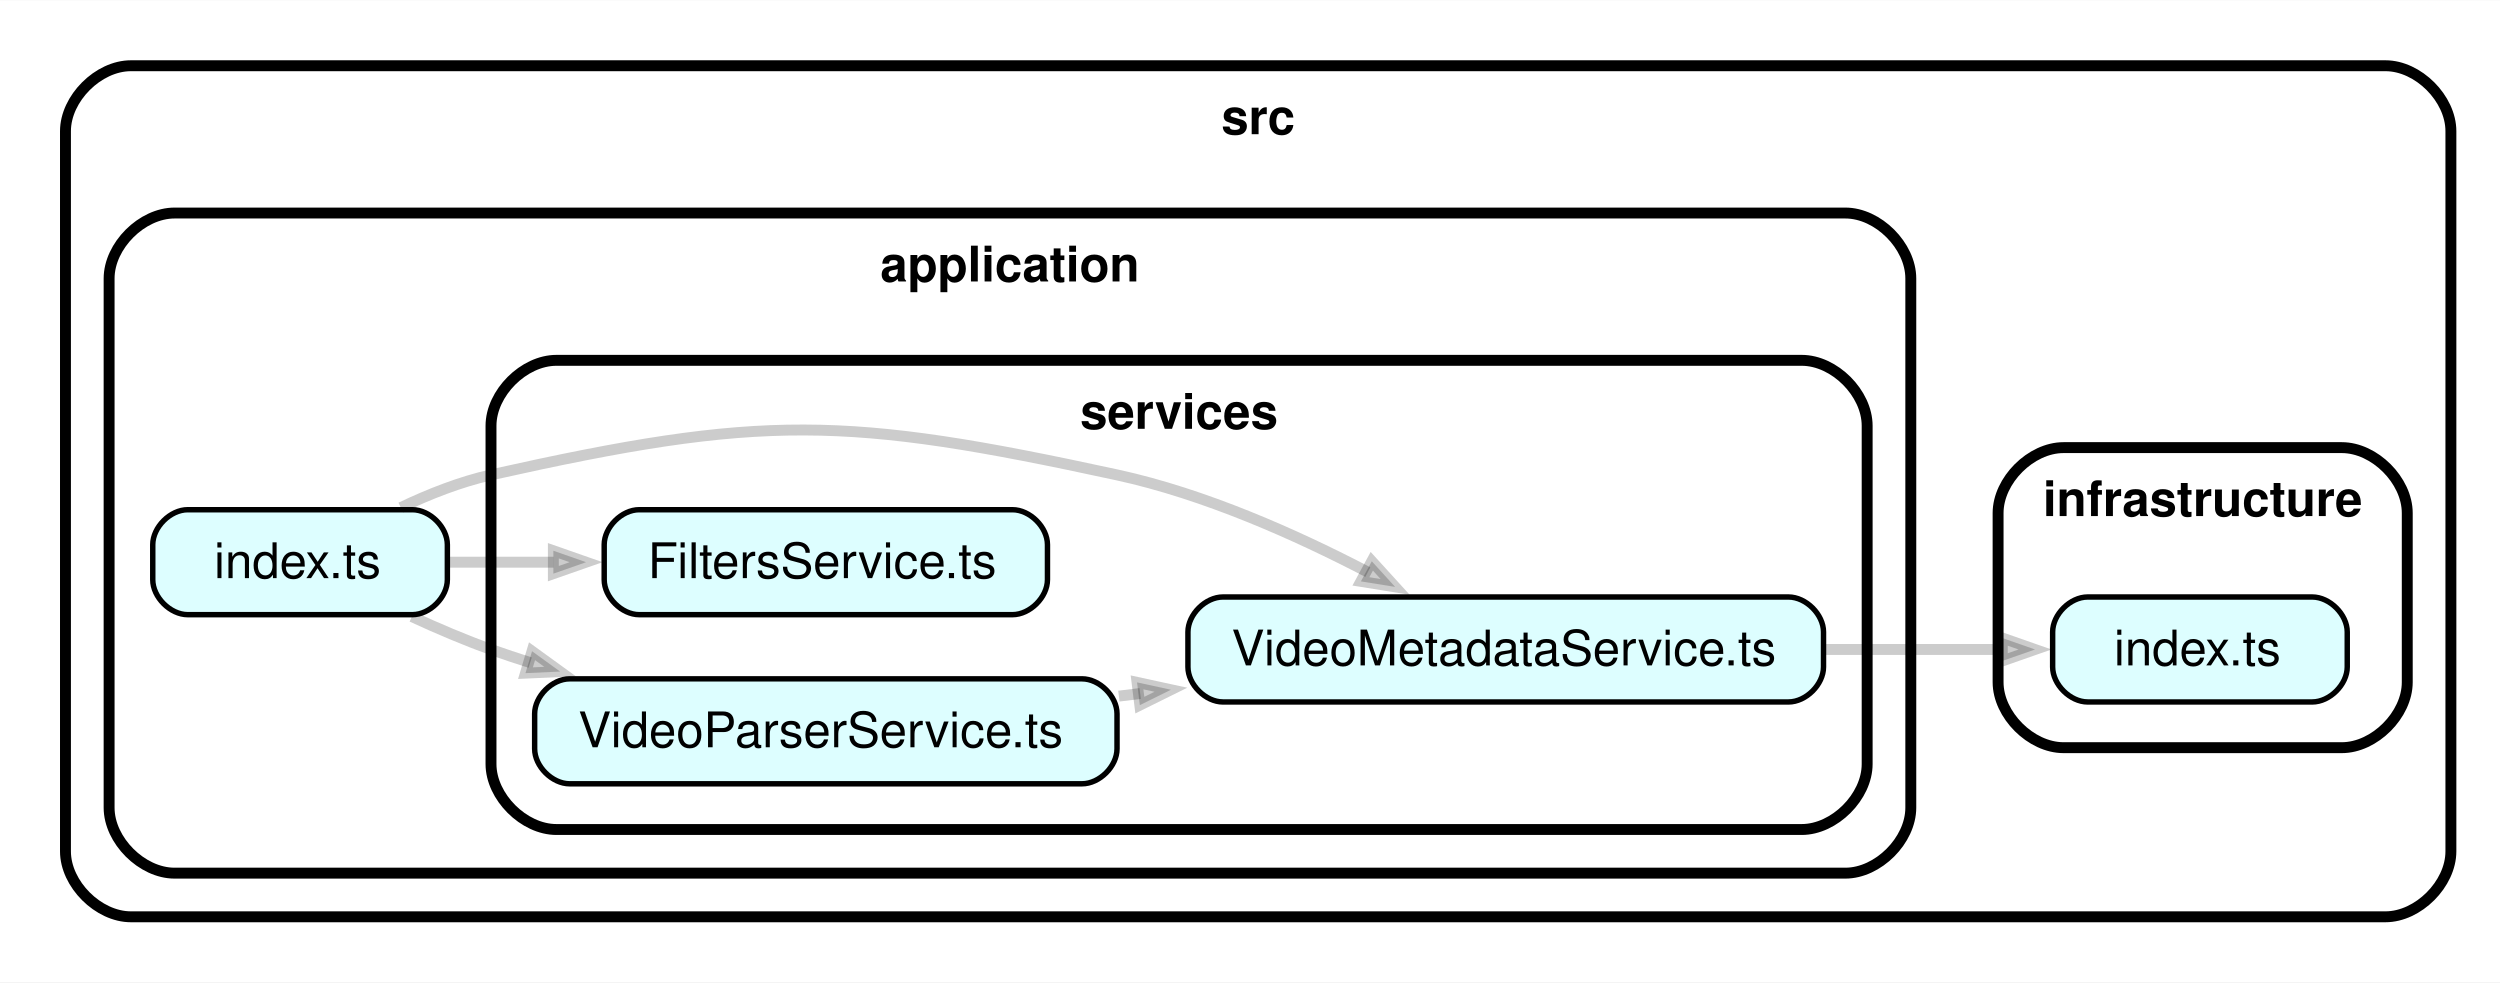
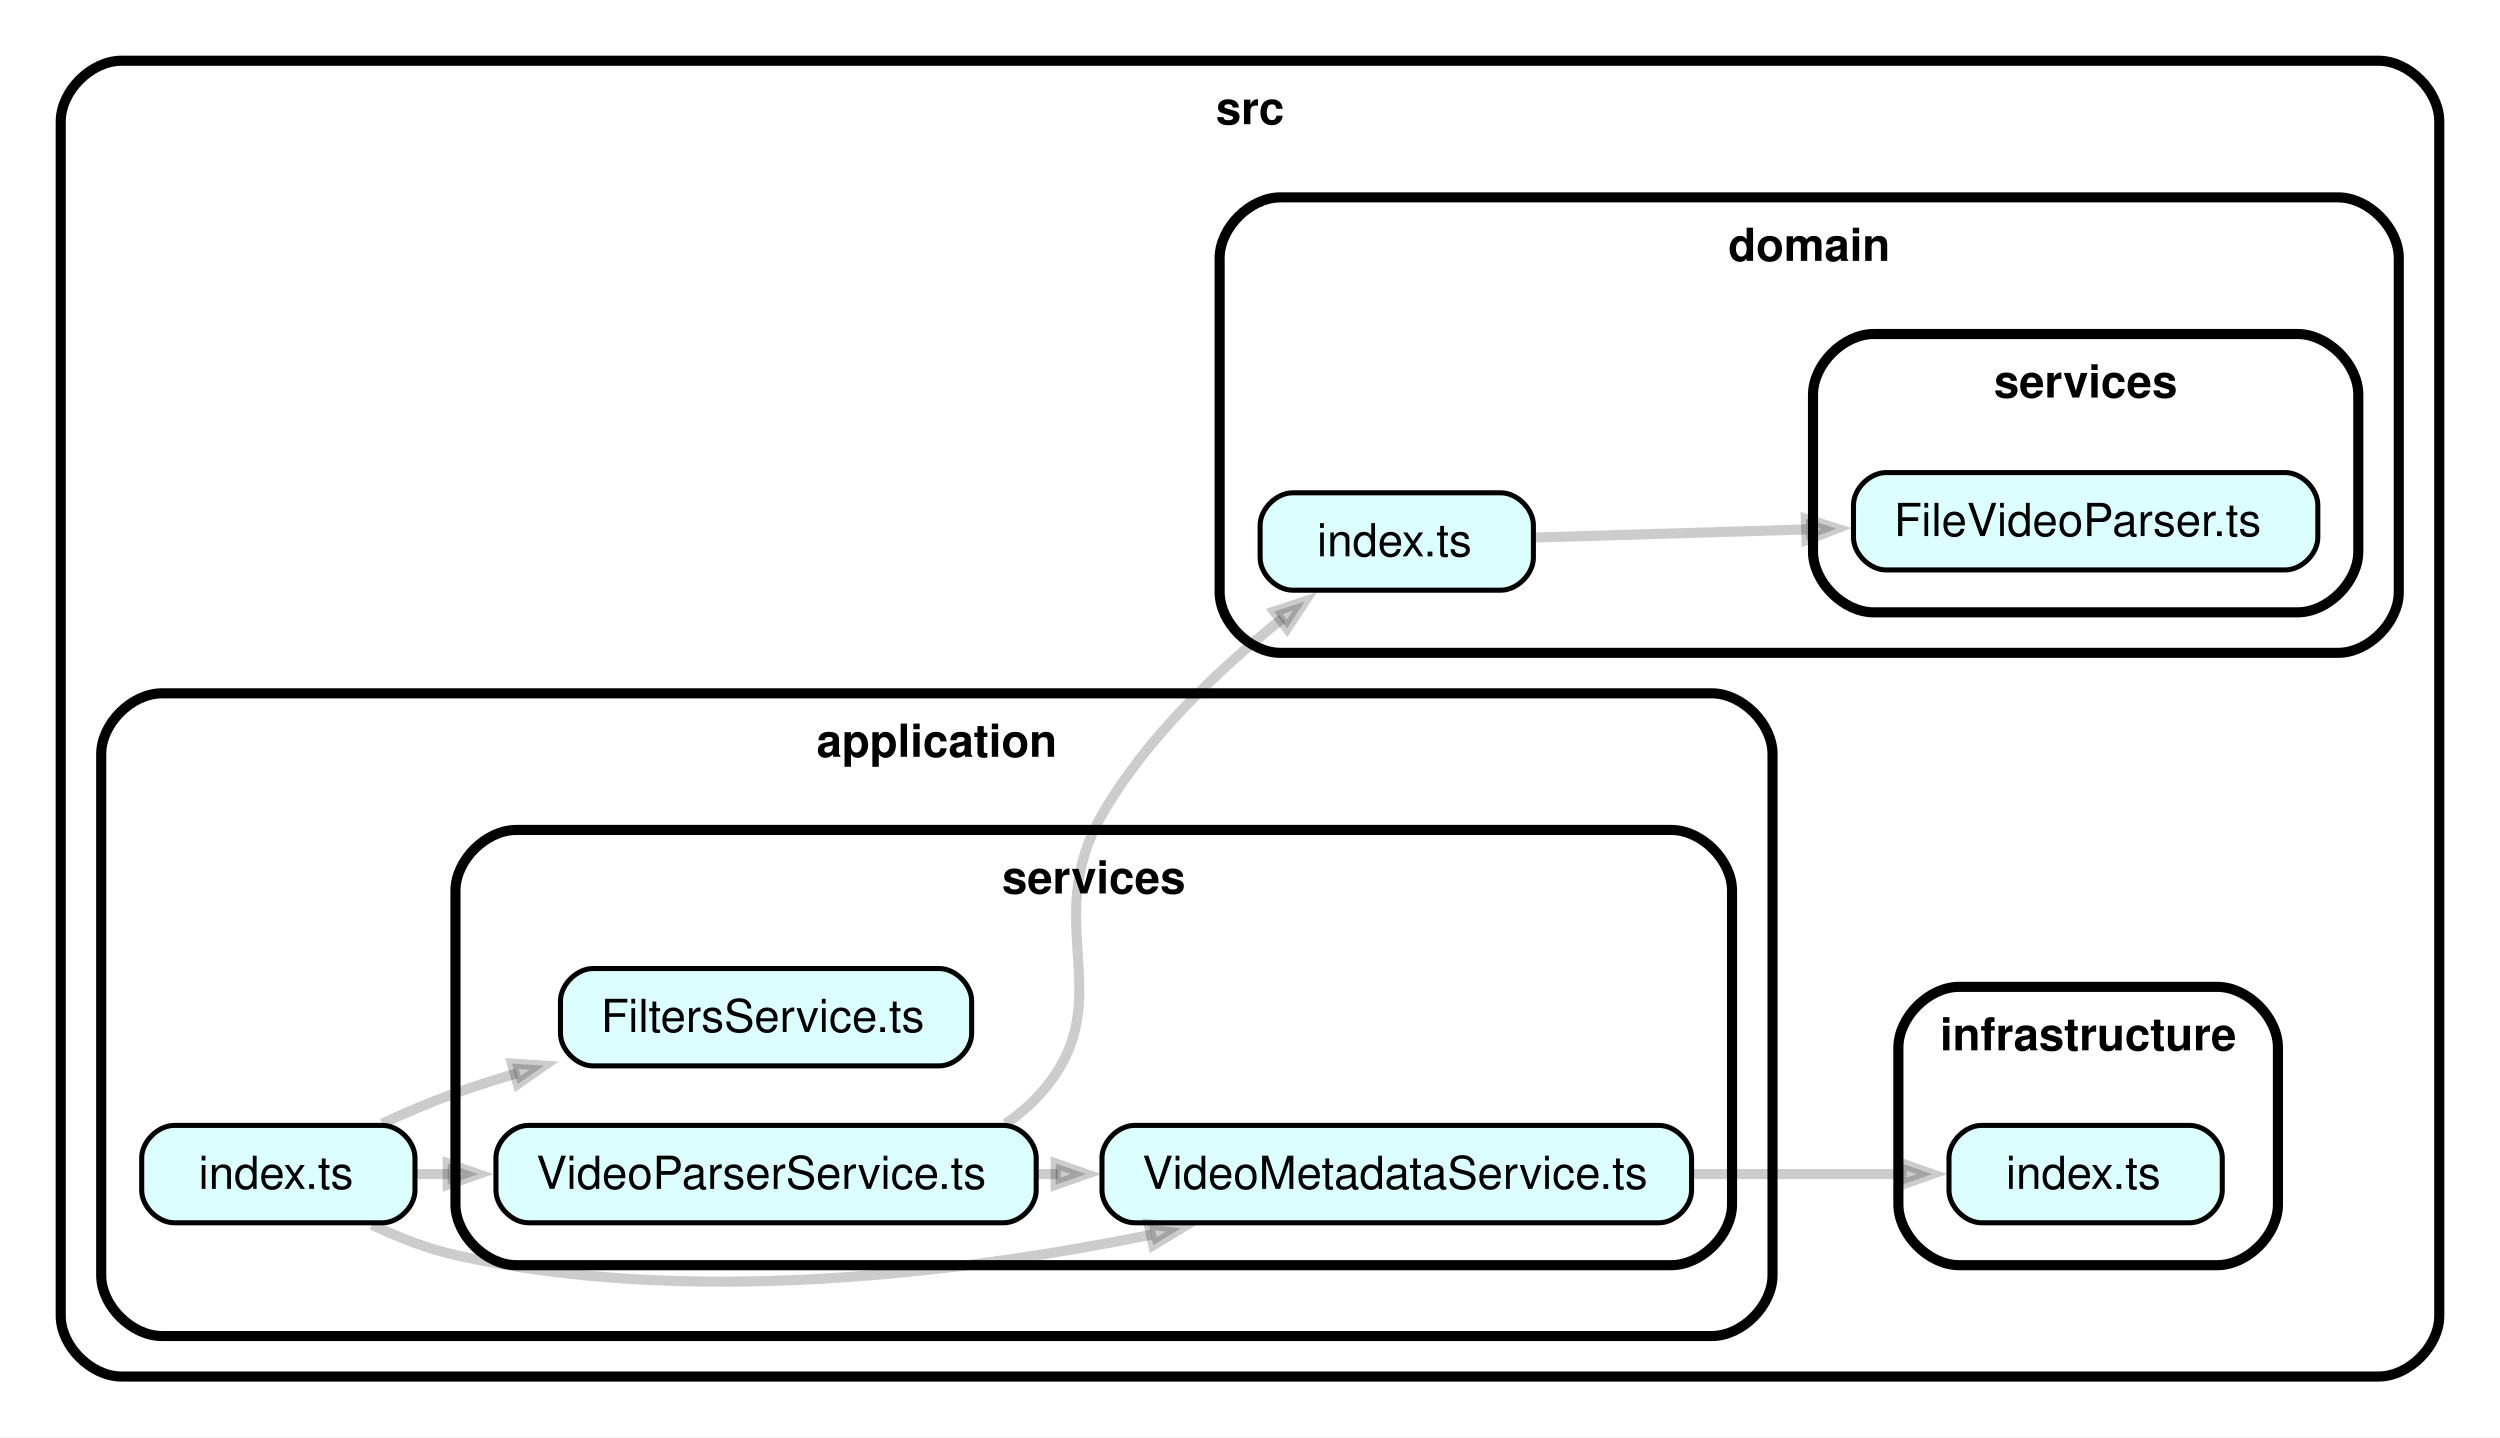
- <svg xmlns="http://www.w3.org/2000/svg" xmlns:xlink="http://www.w3.org/1999/xlink" width="458pt" height="180pt" viewBox="0.00 0.00 458.25 180.00">
-   <g id="graph0" class="graph" transform="scale(1 1) rotate(0) translate(4 176)">
-     <polygon fill="white" stroke="none" points="-4,4 -4,-176 454.25,-176 454.25,4 -4,4" />
+ <svg xmlns="http://www.w3.org/2000/svg" xmlns:xlink="http://www.w3.org/1999/xlink" width="494pt" height="284pt" viewBox="0.00 0.00 494.00 284.00">
+   <g id="graph0" class="graph" transform="scale(1 1) rotate(0) translate(4 280)">
+     <polygon fill="white" stroke="none" points="-4,4 -4,-280 490,-280 490,4 -4,4" />
    <g id="clust1" class="cluster">
-       <path fill="#ffffff" stroke="black" stroke-width="2" d="M20,-8C20,-8 433.25,-8 433.25,-8 439.25,-8 445.25,-14 445.25,-20 445.25,-20 445.25,-152 445.25,-152 445.25,-158 439.25,-164 433.25,-164 433.25,-164 20,-164 20,-164 14,-164 8,-158 8,-152 8,-152 8,-20 8,-20 8,-14 14,-8 20,-8" />
-       <text text-anchor="middle" x="226.62" y="-151.45" font-family="Helvetica,sans-Serif" font-weight="bold" font-size="9.00">src</text>
+       <path fill="#ffffff" stroke="black" stroke-width="2" d="M20,-8C20,-8 466,-8 466,-8 472,-8 478,-14 478,-20 478,-20 478,-256 478,-256 478,-262 472,-268 466,-268 466,-268 20,-268 20,-268 14,-268 8,-262 8,-256 8,-256 8,-20 8,-20 8,-14 14,-8 20,-8" />
+       <text text-anchor="middle" x="243" y="-255.45" font-family="Helvetica,sans-Serif" font-weight="bold" font-size="9.00">src</text>
    </g>
    <g id="clust2" class="cluster">
-       <path fill="#ffffff" stroke="black" stroke-width="2" d="M28,-16C28,-16 334.25,-16 334.25,-16 340.25,-16 346.25,-22 346.25,-28 346.25,-28 346.25,-125 346.25,-125 346.25,-131 340.25,-137 334.25,-137 334.25,-137 28,-137 28,-137 22,-137 16,-131 16,-125 16,-125 16,-28 16,-28 16,-22 22,-16 28,-16" />
-       <text text-anchor="middle" x="181.12" y="-124.45" font-family="Helvetica,sans-Serif" font-weight="bold" font-size="9.00">application</text>
+       <path fill="#ffffff" stroke="black" stroke-width="2" d="M28,-16C28,-16 334.25,-16 334.25,-16 340.25,-16 346.25,-22 346.25,-28 346.25,-28 346.25,-131 346.25,-131 346.25,-137 340.25,-143 334.25,-143 334.25,-143 28,-143 28,-143 22,-143 16,-137 16,-131 16,-131 16,-28 16,-28 16,-22 22,-16 28,-16" />
+       <text text-anchor="middle" x="181.12" y="-130.45" font-family="Helvetica,sans-Serif" font-weight="bold" font-size="9.00">application</text>
    </g>
    <g id="clust3" class="cluster">
-       <path fill="#ffffff" stroke="black" stroke-width="2" d="M98,-24C98,-24 326.25,-24 326.25,-24 332.25,-24 338.25,-30 338.25,-36 338.25,-36 338.25,-98 338.25,-98 338.25,-104 332.25,-110 326.25,-110 326.25,-110 98,-110 98,-110 92,-110 86,-104 86,-98 86,-98 86,-36 86,-36 86,-30 92,-24 98,-24" />
-       <text text-anchor="middle" x="212.12" y="-97.45" font-family="Helvetica,sans-Serif" font-weight="bold" font-size="9.00">services</text>
+       <path fill="#ffffff" stroke="black" stroke-width="2" d="M98,-30C98,-30 326.25,-30 326.25,-30 332.25,-30 338.25,-36 338.25,-42 338.25,-42 338.25,-104 338.25,-104 338.25,-110 332.25,-116 326.25,-116 326.25,-116 98,-116 98,-116 92,-116 86,-110 86,-104 86,-104 86,-42 86,-42 86,-36 92,-30 98,-30" />
+       <text text-anchor="middle" x="212.12" y="-103.45" font-family="Helvetica,sans-Serif" font-weight="bold" font-size="9.00">services</text>
    </g>
    <g id="clust4" class="cluster">
-       <path fill="#ffffff" stroke="black" stroke-width="2" d="M374.25,-39C374.25,-39 425.25,-39 425.25,-39 431.25,-39 437.25,-45 437.25,-51 437.25,-51 437.25,-82 437.25,-82 437.25,-88 431.25,-94 425.25,-94 425.25,-94 374.25,-94 374.25,-94 368.25,-94 362.25,-88 362.25,-82 362.25,-82 362.25,-51 362.25,-51 362.25,-45 368.25,-39 374.25,-39" />
-       <text text-anchor="middle" x="399.75" y="-81.45" font-family="Helvetica,sans-Serif" font-weight="bold" font-size="9.00">infrastructure</text>
+       <path fill="#ffffff" stroke="black" stroke-width="2" d="M249,-151C249,-151 458,-151 458,-151 464,-151 470,-157 470,-163 470,-163 470,-229 470,-229 470,-235 464,-241 458,-241 458,-241 249,-241 249,-241 243,-241 237,-235 237,-229 237,-229 237,-163 237,-163 237,-157 243,-151 249,-151" />
+       <text text-anchor="middle" x="353.5" y="-228.45" font-family="Helvetica,sans-Serif" font-weight="bold" font-size="9.00">domain</text>
+     </g>
+     <g id="clust5" class="cluster">
+       <path fill="#ffffff" stroke="black" stroke-width="2" d="M366.25,-159C366.25,-159 450,-159 450,-159 456,-159 462,-165 462,-171 462,-171 462,-202 462,-202 462,-208 456,-214 450,-214 450,-214 366.25,-214 366.25,-214 360.25,-214 354.25,-208 354.25,-202 354.25,-202 354.25,-171 354.25,-171 354.25,-165 360.25,-159 366.25,-159" />
+       <text text-anchor="middle" x="408.12" y="-201.45" font-family="Helvetica,sans-Serif" font-weight="bold" font-size="9.00">services</text>
+     </g>
+     <g id="clust6" class="cluster">
+       <path fill="#ffffff" stroke="black" stroke-width="2" d="M383.12,-30C383.12,-30 434.12,-30 434.12,-30 440.12,-30 446.12,-36 446.12,-42 446.12,-42 446.12,-73 446.12,-73 446.12,-79 440.12,-85 434.12,-85 434.12,-85 383.12,-85 383.12,-85 377.12,-85 371.12,-79 371.12,-73 371.12,-73 371.12,-42 371.12,-42 371.12,-36 377.12,-30 383.12,-30" />
+       <text text-anchor="middle" x="408.62" y="-72.45" font-family="Helvetica,sans-Serif" font-weight="bold" font-size="9.00">infrastructure</text>
    </g>
    <g id="node1" class="node">
      <g id="a_node1">
        <a xlink:href="src/application/index.ts" xlink:title="index.ts">
-           <path fill="#ddfeff" stroke="black" d="M71.58,-82.62C71.58,-82.62 30.42,-82.62 30.42,-82.62 27.21,-82.62 24,-79.42 24,-76.21 24,-76.21 24,-69.79 24,-69.79 24,-66.58 27.21,-63.38 30.42,-63.38 30.42,-63.38 71.58,-63.38 71.58,-63.38 74.79,-63.38 78,-66.58 78,-69.79 78,-69.79 78,-76.21 78,-76.21 78,-79.42 74.79,-82.62 71.58,-82.62" />
-           <text text-anchor="start" x="35.25" y="-70.08" font-family="Helvetica,sans-Serif" font-size="9.00">index.ts</text>
+           <path fill="#ddfeff" stroke="black" d="M71.58,-57.62C71.58,-57.62 30.42,-57.62 30.42,-57.62 27.21,-57.62 24,-54.42 24,-51.21 24,-51.21 24,-44.79 24,-44.79 24,-41.58 27.21,-38.38 30.42,-38.38 30.42,-38.38 71.58,-38.38 71.58,-38.38 74.79,-38.38 78,-41.58 78,-44.79 78,-44.79 78,-51.21 78,-51.21 78,-54.42 74.79,-57.62 71.58,-57.62" />
+           <text text-anchor="start" x="35.25" y="-45.08" font-family="Helvetica,sans-Serif" font-size="9.00">index.ts</text>
        </a>
      </g>
    </g>
    <g id="node2" class="node">
      <g id="a_node2">
        <a xlink:href="src/application/services/FiltersService.ts" xlink:title="FiltersService.ts">
-           <path fill="#ddfeff" stroke="black" d="M181.58,-82.62C181.58,-82.62 113.17,-82.62 113.17,-82.62 109.96,-82.62 106.75,-79.42 106.75,-76.21 106.75,-76.21 106.75,-69.79 106.75,-69.79 106.75,-66.58 109.96,-63.38 113.17,-63.38 113.17,-63.38 181.58,-63.38 181.58,-63.38 184.79,-63.38 188,-66.58 188,-69.79 188,-69.79 188,-76.21 188,-76.21 188,-79.42 184.79,-82.62 181.58,-82.62" />
-           <text text-anchor="start" x="114.75" y="-70.08" font-family="Helvetica,sans-Serif" font-size="9.00">FiltersService.ts</text>
+           <path fill="#ddfeff" stroke="black" d="M181.58,-88.62C181.58,-88.62 113.17,-88.62 113.17,-88.62 109.96,-88.62 106.75,-85.42 106.75,-82.21 106.75,-82.21 106.75,-75.79 106.75,-75.79 106.75,-72.58 109.96,-69.38 113.17,-69.38 113.17,-69.38 181.58,-69.38 181.58,-69.38 184.79,-69.38 188,-72.58 188,-75.79 188,-75.79 188,-82.21 188,-82.21 188,-85.42 184.79,-88.62 181.58,-88.62" />
+           <text text-anchor="start" x="114.75" y="-76.08" font-family="Helvetica,sans-Serif" font-size="9.00">FiltersService.ts</text>
        </a>
      </g>
    </g>
    <g id="edge1" class="edge">
-       <path fill="none" stroke="#000000" stroke-width="2" stroke-opacity="0.2" d="M78.29,-73C84.29,-73 90.85,-73 97.46,-73" />
-       <polygon fill="#000000" fill-opacity="0.2" stroke="#000000" stroke-width="2" stroke-opacity="0.2" points="97.43,-75.1 103.43,-73 97.43,-70.9 97.43,-75.1" />
+       <path fill="none" stroke="#000000" stroke-width="2" stroke-opacity="0.2" d="M71.5,-57.98C76.18,-60.14 81.21,-62.29 86,-64 89.87,-65.38 93.92,-66.67 98.01,-67.89" />
+       <polygon fill="#000000" fill-opacity="0.2" stroke="#000000" stroke-width="2" stroke-opacity="0.2" points="97.17,-69.83 103.51,-69.43 98.3,-65.79 97.17,-69.83" />
    </g>
    <g id="node3" class="node">
      <g id="a_node3">
        <a xlink:href="src/application/services/VideoMetadataService.ts" xlink:title="VideoMetadataService.ts">
-           <path fill="#ddfeff" stroke="black" d="M323.83,-66.62C323.83,-66.62 220.17,-66.62 220.17,-66.62 216.96,-66.62 213.75,-63.42 213.75,-60.21 213.75,-60.21 213.75,-53.79 213.75,-53.79 213.75,-50.58 216.96,-47.38 220.17,-47.38 220.17,-47.38 323.83,-47.38 323.83,-47.38 327.04,-47.38 330.25,-50.58 330.25,-53.79 330.25,-53.79 330.25,-60.21 330.25,-60.21 330.25,-63.42 327.04,-66.62 323.83,-66.62" />
-           <text text-anchor="start" x="221.75" y="-54.08" font-family="Helvetica,sans-Serif" font-size="9.00">VideoMetadataService.ts</text>
+           <path fill="#ddfeff" stroke="black" d="M323.83,-57.62C323.83,-57.62 220.17,-57.62 220.17,-57.62 216.96,-57.62 213.75,-54.42 213.75,-51.21 213.75,-51.21 213.75,-44.79 213.75,-44.79 213.75,-41.58 216.96,-38.38 220.17,-38.38 220.17,-38.38 323.83,-38.38 323.83,-38.38 327.04,-38.38 330.25,-41.58 330.25,-44.79 330.25,-44.79 330.25,-51.21 330.25,-51.21 330.25,-54.42 327.04,-57.62 323.83,-57.62" />
+           <text text-anchor="start" x="221.75" y="-45.08" font-family="Helvetica,sans-Serif" font-size="9.00">VideoMetadataService.ts</text>
        </a>
      </g>
    </g>
    <g id="edge2" class="edge">
-       <path fill="none" stroke="#000000" stroke-width="2" stroke-opacity="0.2" d="M69.47,-83.01C74.63,-85.47 80.4,-87.75 86,-89 135.77,-100.13 150.91,-99.82 200.75,-89 216.8,-85.52 233.59,-78.03 246.72,-71.18" />
-       <polygon fill="#000000" fill-opacity="0.2" stroke="#000000" stroke-width="2" stroke-opacity="0.2" points="247.45,-73.17 251.73,-68.47 245.45,-69.48 247.45,-73.17" />
+       <path fill="none" stroke="#000000" stroke-width="2" stroke-opacity="0.2" d="M69.47,-37.99C74.63,-35.53 80.4,-33.25 86,-32 132.02,-21.71 185.85,-28.41 223.54,-36.03" />
+       <polygon fill="#000000" fill-opacity="0.2" stroke="#000000" stroke-width="2" stroke-opacity="0.2" points="223.01,-38.07 229.32,-37.25 223.88,-33.96 223.01,-38.07" />
    </g>
    <g id="node4" class="node">
      <g id="a_node4">
        <a xlink:href="src/application/services/VideoParserService.ts" xlink:title="VideoParserService.ts">
-           <path fill="#ddfeff" stroke="black" d="M194.33,-51.62C194.33,-51.62 100.42,-51.62 100.42,-51.62 97.21,-51.62 94,-48.42 94,-45.21 94,-45.21 94,-38.79 94,-38.79 94,-35.58 97.21,-32.38 100.42,-32.38 100.42,-32.38 194.33,-32.38 194.33,-32.38 197.54,-32.38 200.75,-35.58 200.75,-38.79 200.75,-38.79 200.75,-45.21 200.75,-45.21 200.75,-48.42 197.54,-51.62 194.33,-51.62" />
-           <text text-anchor="start" x="102" y="-39.08" font-family="Helvetica,sans-Serif" font-size="9.00">VideoParserService.ts</text>
+           <path fill="#ddfeff" stroke="black" d="M194.33,-57.62C194.33,-57.62 100.42,-57.62 100.42,-57.62 97.21,-57.62 94,-54.42 94,-51.21 94,-51.21 94,-44.79 94,-44.79 94,-41.58 97.21,-38.38 100.42,-38.38 100.42,-38.38 194.33,-38.38 194.33,-38.38 197.54,-38.38 200.75,-41.58 200.75,-44.79 200.75,-44.79 200.75,-51.21 200.75,-51.21 200.75,-54.42 197.54,-57.62 194.33,-57.62" />
+           <text text-anchor="start" x="102" y="-45.08" font-family="Helvetica,sans-Serif" font-size="9.00">VideoParserService.ts</text>
        </a>
      </g>
    </g>
    <g id="edge3" class="edge">
-       <path fill="none" stroke="#000000" stroke-width="2" stroke-opacity="0.2" d="M71.5,-63.02C76.18,-60.86 81.21,-58.71 86,-57 88.34,-56.17 90.74,-55.37 93.18,-54.59" />
-       <polygon fill="#000000" fill-opacity="0.2" stroke="#000000" stroke-width="2" stroke-opacity="0.2" points="93.52,-56.68 98.67,-52.95 92.32,-52.66 93.52,-56.68" />
+       <path fill="none" stroke="#000000" stroke-width="2" stroke-opacity="0.2" d="M78.29,-48C80.39,-48 82.56,-48 84.77,-48" />
+       <polygon fill="#000000" fill-opacity="0.2" stroke="#000000" stroke-width="2" stroke-opacity="0.2" points="84.48,-50.1 90.48,-48 84.48,-45.9 84.48,-50.1" />
    </g>
    <g id="node5" class="node">
      <g id="a_node5">
        <a xlink:href="src/infrastructure/index.ts" xlink:title="index.ts">
-           <path fill="#ddfeff" stroke="black" d="M419.83,-66.62C419.83,-66.62 378.67,-66.62 378.67,-66.62 375.46,-66.62 372.25,-63.42 372.25,-60.21 372.25,-60.21 372.25,-53.79 372.25,-53.79 372.25,-50.58 375.46,-47.38 378.67,-47.38 378.67,-47.38 419.83,-47.38 419.83,-47.38 423.04,-47.38 426.25,-50.58 426.25,-53.79 426.25,-53.79 426.25,-60.21 426.25,-60.21 426.25,-63.42 423.04,-66.62 419.83,-66.62" />
-           <text text-anchor="start" x="383.5" y="-54.08" font-family="Helvetica,sans-Serif" font-size="9.00">index.ts</text>
+           <path fill="#ddfeff" stroke="black" d="M428.71,-57.62C428.71,-57.62 387.54,-57.62 387.54,-57.62 384.33,-57.62 381.12,-54.42 381.12,-51.21 381.12,-51.21 381.12,-44.79 381.12,-44.79 381.12,-41.58 384.33,-38.38 387.54,-38.38 387.54,-38.38 428.71,-38.38 428.71,-38.38 431.92,-38.38 435.12,-41.58 435.12,-44.79 435.12,-44.79 435.12,-51.21 435.12,-51.21 435.12,-54.42 431.92,-57.62 428.71,-57.62" />
+           <text text-anchor="start" x="392.38" y="-45.08" font-family="Helvetica,sans-Serif" font-size="9.00">index.ts</text>
        </a>
      </g>
    </g>
    <g id="edge4" class="edge">
-       <path fill="none" stroke="#000000" stroke-width="2" stroke-opacity="0.2" d="M330.49,-57C341.62,-57 352.97,-57 363.11,-57" />
-       <polygon fill="#000000" fill-opacity="0.2" stroke="#000000" stroke-width="2" stroke-opacity="0.2" points="363.02,-59.1 369.02,-57 363.02,-54.9 363.02,-59.1" />
+       <path fill="none" stroke="#000000" stroke-width="2" stroke-opacity="0.2" d="M330.66,-48C344.71,-48 359.33,-48 371.97,-48" />
+       <polygon fill="#000000" fill-opacity="0.2" stroke="#000000" stroke-width="2" stroke-opacity="0.2" points="371.77,-50.1 377.77,-48 371.77,-45.9 371.77,-50.1" />
    </g>
    <g id="edge5" class="edge">
-       <path fill="none" stroke="#000000" stroke-width="2" stroke-opacity="0.2" d="M201.09,-48.45C202.39,-48.61 203.69,-48.77 205,-48.93" />
-       <polygon fill="#000000" fill-opacity="0.2" stroke="#000000" stroke-width="2" stroke-opacity="0.2" points="204.42,-50.97 210.63,-49.62 204.93,-46.8 204.42,-50.97" />
+       <path fill="none" stroke="#000000" stroke-width="2" stroke-opacity="0.2" d="M201.09,-48C202.39,-48 203.69,-48 205,-48" />
+       <polygon fill="#000000" fill-opacity="0.2" stroke="#000000" stroke-width="2" stroke-opacity="0.2" points="204.61,-50.1 210.61,-48 204.61,-45.9 204.61,-50.1" />
+     </g>
+     <g id="node6" class="node">
+       <g id="a_node6">
+         <a xlink:href="src/domain/index.ts" xlink:title="index.ts">
+           <path fill="#ddfeff" stroke="black" d="M292.58,-182.62C292.58,-182.62 251.42,-182.62 251.42,-182.62 248.21,-182.62 245,-179.42 245,-176.21 245,-176.21 245,-169.79 245,-169.79 245,-166.58 248.21,-163.38 251.42,-163.38 251.42,-163.38 292.58,-163.38 292.58,-163.38 295.79,-163.38 299,-166.58 299,-169.79 299,-169.79 299,-176.21 299,-176.21 299,-179.42 295.79,-182.62 292.58,-182.62" />
+           <text text-anchor="start" x="256.25" y="-170.07" font-family="Helvetica,sans-Serif" font-size="9.00">index.ts</text>
+         </a>
+       </g>
+     </g>
+     <g id="edge6" class="edge">
+       <path fill="none" stroke="#000000" stroke-width="2" stroke-opacity="0.2" d="M194.67,-57.93C196.87,-59.4 198.93,-61.08 200.75,-63 218.35,-81.52 201.02,-96.84 213.75,-119 222.57,-134.35 237.12,-148 249.35,-157.73" />
+       <polygon fill="#000000" fill-opacity="0.2" stroke="#000000" stroke-width="2" stroke-opacity="0.2" points="247.78,-159.17 253.82,-161.15 250.33,-155.84 247.78,-159.17" />
+     </g>
+     <g id="node7" class="node">
+       <g id="a_node7">
+         <a xlink:href="src/domain/services/FileVideoParser.ts" xlink:title="FileVideoParser.ts">
+           <path fill="#ddfeff" stroke="black" d="M447.58,-186.62C447.58,-186.62 368.67,-186.62 368.67,-186.62 365.46,-186.62 362.25,-183.42 362.25,-180.21 362.25,-180.21 362.25,-173.79 362.25,-173.79 362.25,-170.58 365.46,-167.38 368.67,-167.38 368.67,-167.38 447.58,-167.38 447.58,-167.38 450.79,-167.38 454,-170.58 454,-173.79 454,-173.79 454,-180.21 454,-180.21 454,-183.42 450.79,-186.62 447.58,-186.62" />
+           <text text-anchor="start" x="370.25" y="-174.07" font-family="Helvetica,sans-Serif" font-size="9.00">FileVideoParser.ts</text>
+         </a>
+       </g>
+     </g>
+     <g id="edge7" class="edge">
+       <path fill="none" stroke="#000000" stroke-width="2" stroke-opacity="0.2" d="M299.5,-173.79C314.79,-174.25 334.58,-174.84 353.01,-175.39" />
+       <polygon fill="#000000" fill-opacity="0.2" stroke="#000000" stroke-width="2" stroke-opacity="0.2" points="352.84,-177.48 358.9,-175.56 352.96,-173.28 352.84,-177.48" />
    </g>
  </g>
</svg>
